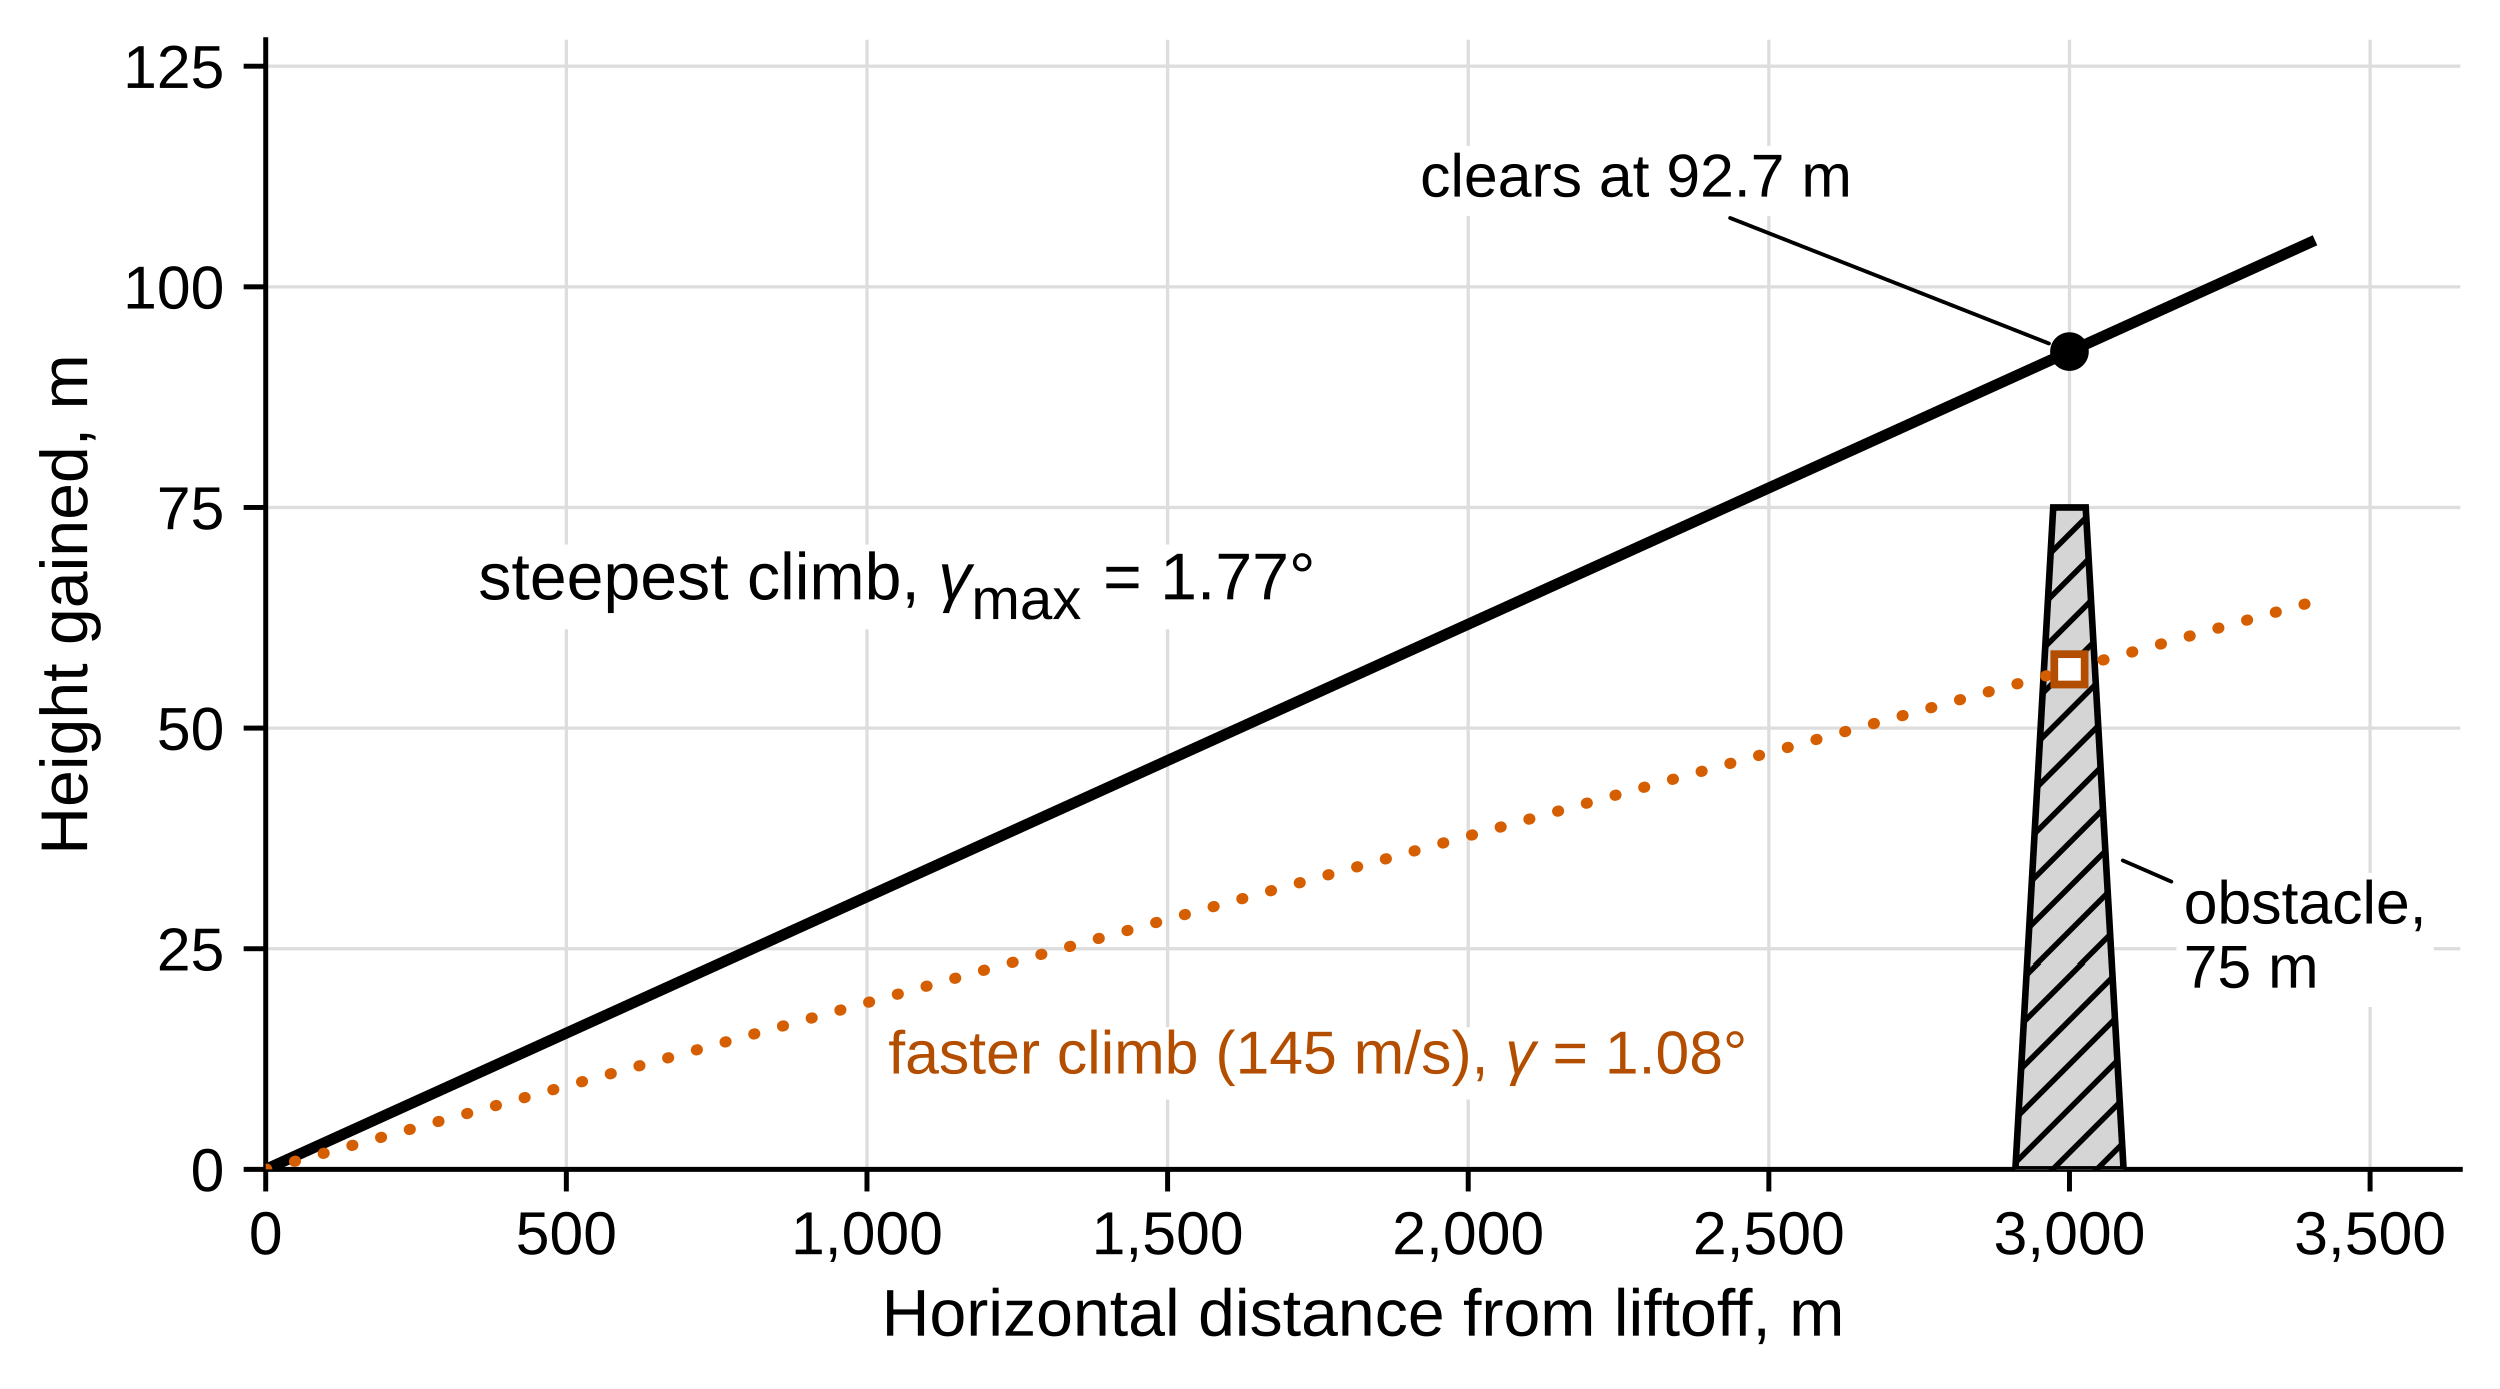
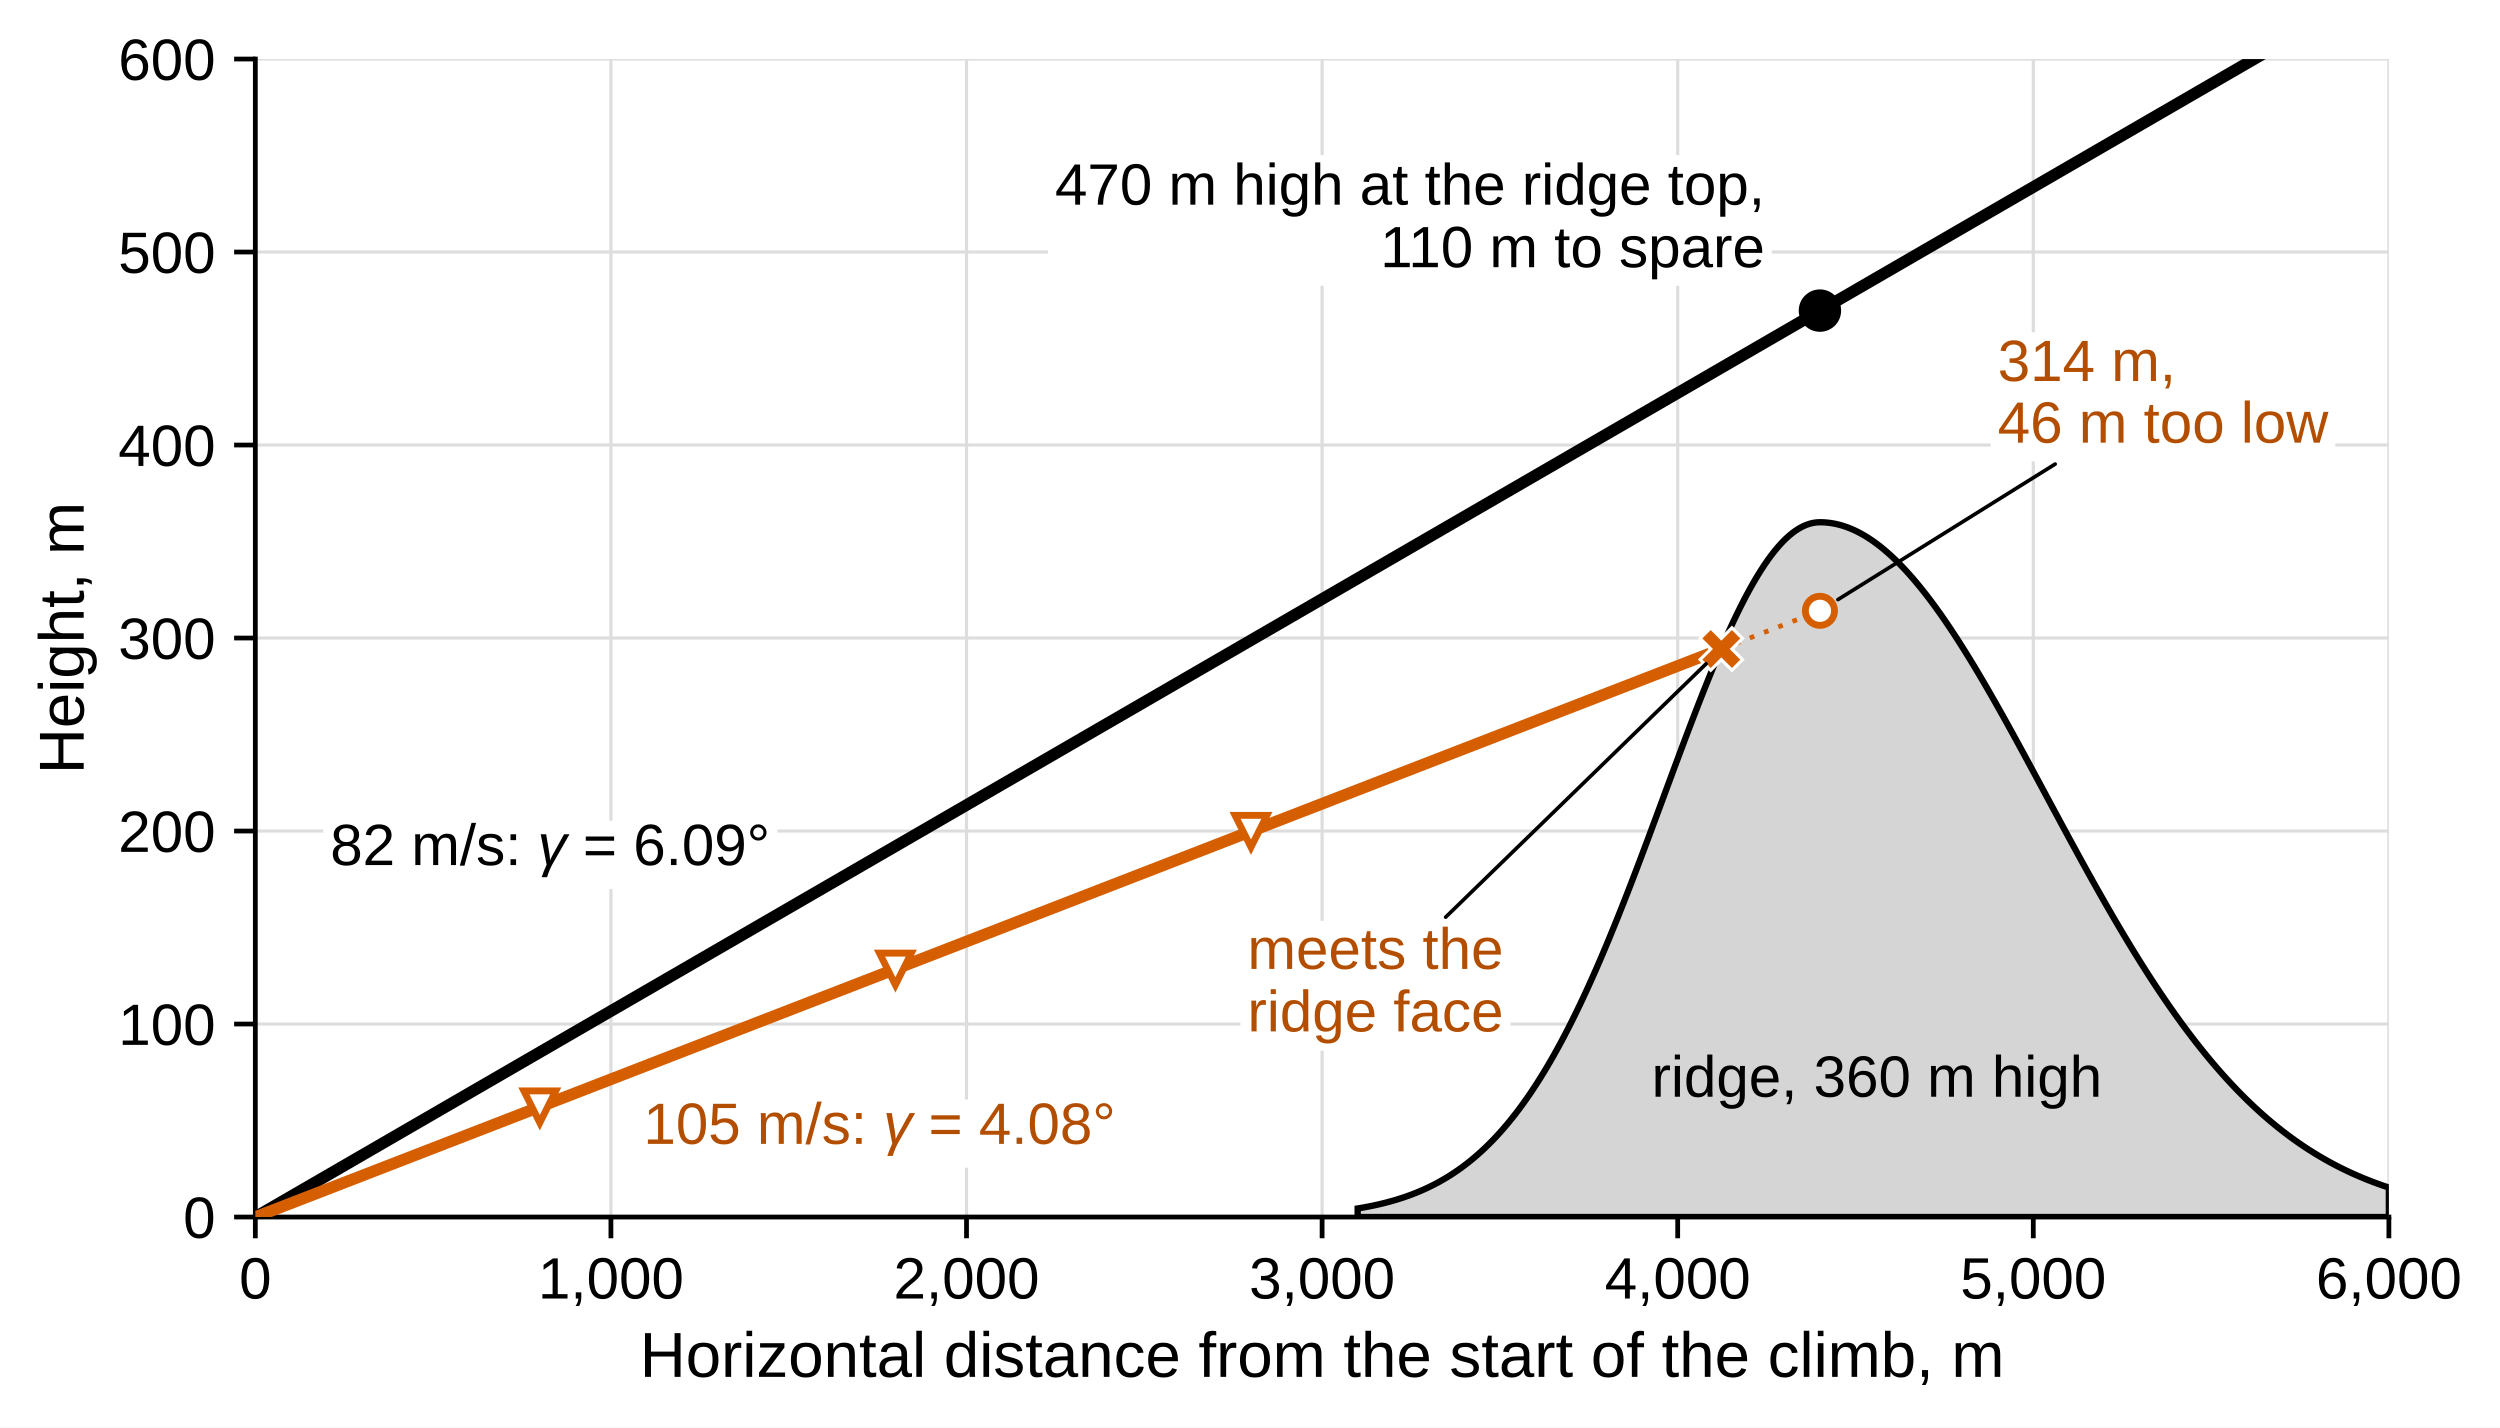
- <svg xmlns="http://www.w3.org/2000/svg" xmlns:xlink="http://www.w3.org/1999/xlink" width="453.166pt" height="251.702pt" viewBox="0 0 453.166 251.702" version="1.1">
+ <svg xmlns="http://www.w3.org/2000/svg" xmlns:xlink="http://www.w3.org/1999/xlink" width="471.608pt" height="269.319pt" viewBox="0 0 471.608 269.319" version="1.1">
  <defs>
    <style type="text/css">*{stroke-linejoin: round; stroke-linecap: butt}</style>
  </defs>
  <g id="figure_1">
    <g id="patch_1">
-       <path d="M 0 251.702  L 453.166 251.702  L 453.166 0  L 0 0  z " style="fill: #ffffff" />
+       <path d="M 0 269.319  L 471.608 269.319  L 471.608 0  L 0 0  z " style="fill: #ffffff" />
    </g>
    <g id="axes_1">
      <g id="patch_2">
-         <path d="M 48.166 211.968  L 445.966 211.968  L 445.966 7.2  L 48.166 7.2  z " style="fill: #ffffff" />
+         <path d="M 48.166 229.585  L 450.646 229.585  L 450.646 11.137  L 48.166 11.137  z " style="fill: #ffffff" />
      </g>
      <g id="matplotlib.axis_1">
        <g id="xtick_1">
          <g id="line2d_1">
-             <path d="M 48.166 211.968  L 48.166 7.2  " clip-path="url(#p609a961666)" style="fill: none; stroke: #dddddd; stroke-width: 0.6; stroke-linecap: square" />
+             <path d="M 48.166 229.585  L 48.166 11.137  " clip-path="url(#ped9ac93268)" style="fill: none; stroke: #dddddd; stroke-width: 0.6; stroke-linecap: square" />
          </g>
          <g id="line2d_2">
            <defs>
              <path id="ma423321d28" d="M 0 0  L 0 4  " style="stroke: #000000; stroke-width: 0.9" />
            </defs>
            <g>
-               <use xlink:href="#ma423321d28" x="48.166" y="211.968" style="stroke: #000000; stroke-width: 0.9" />
+               <use xlink:href="#ma423321d28" x="48.166" y="229.585" style="stroke: #000000; stroke-width: 0.9" />
            </g>
          </g>
          <g id="text_1">
-             <text style="font-size: 11px; font-family: Arial, Helvetica, sans-serif; text-anchor: middle" x="48.166" y="227.342" transform="rotate(-0 48.16609 227.3416)">0</text>
+             <text style="font-size: 11px; font-family: Arial, Helvetica, sans-serif; text-anchor: middle" x="48.166" y="244.958" transform="rotate(-0 48.16609 244.9584)">0</text>
          </g>
        </g>
        <g id="xtick_2">
          <g id="line2d_3">
-             <path d="M 102.659 211.968  L 102.659 7.2  " clip-path="url(#p609a961666)" style="fill: none; stroke: #dddddd; stroke-width: 0.6; stroke-linecap: square" />
+             <path d="M 115.246 229.585  L 115.246 11.137  " clip-path="url(#ped9ac93268)" style="fill: none; stroke: #dddddd; stroke-width: 0.6; stroke-linecap: square" />
          </g>
          <g id="line2d_4">
            <g>
-               <use xlink:href="#ma423321d28" x="102.659" y="211.968" style="stroke: #000000; stroke-width: 0.9" />
+               <use xlink:href="#ma423321d28" x="115.246" y="229.585" style="stroke: #000000; stroke-width: 0.9" />
            </g>
          </g>
          <g id="text_2">
-             <text style="font-size: 11px; font-family: Arial, Helvetica, sans-serif; text-anchor: middle" x="102.659" y="227.342" transform="rotate(-0 102.6592 227.3416)">500</text>
+             <text style="font-size: 11px; font-family: Arial, Helvetica, sans-serif; text-anchor: middle" x="115.246" y="244.958" transform="rotate(-0 115.2461 244.9584)">1,000</text>
          </g>
        </g>
        <g id="xtick_3">
          <g id="line2d_5">
-             <path d="M 157.152 211.968  L 157.152 7.2  " clip-path="url(#p609a961666)" style="fill: none; stroke: #dddddd; stroke-width: 0.6; stroke-linecap: square" />
+             <path d="M 182.326 229.585  L 182.326 11.137  " clip-path="url(#ped9ac93268)" style="fill: none; stroke: #dddddd; stroke-width: 0.6; stroke-linecap: square" />
          </g>
          <g id="line2d_6">
            <g>
-               <use xlink:href="#ma423321d28" x="157.152" y="211.968" style="stroke: #000000; stroke-width: 0.9" />
+               <use xlink:href="#ma423321d28" x="182.326" y="229.585" style="stroke: #000000; stroke-width: 0.9" />
            </g>
          </g>
          <g id="text_3">
-             <text style="font-size: 11px; font-family: Arial, Helvetica, sans-serif; text-anchor: middle" x="157.152" y="227.342" transform="rotate(-0 157.1524 227.3416)">1,000</text>
+             <text style="font-size: 11px; font-family: Arial, Helvetica, sans-serif; text-anchor: middle" x="182.326" y="244.958" transform="rotate(-0 182.3261 244.9584)">2,000</text>
          </g>
        </g>
        <g id="xtick_4">
          <g id="line2d_7">
-             <path d="M 211.646 211.968  L 211.646 7.2  " clip-path="url(#p609a961666)" style="fill: none; stroke: #dddddd; stroke-width: 0.6; stroke-linecap: square" />
+             <path d="M 249.406 229.585  L 249.406 11.137  " clip-path="url(#ped9ac93268)" style="fill: none; stroke: #dddddd; stroke-width: 0.6; stroke-linecap: square" />
          </g>
          <g id="line2d_8">
            <g>
-               <use xlink:href="#ma423321d28" x="211.646" y="211.968" style="stroke: #000000; stroke-width: 0.9" />
+               <use xlink:href="#ma423321d28" x="249.406" y="229.585" style="stroke: #000000; stroke-width: 0.9" />
            </g>
          </g>
          <g id="text_4">
-             <text style="font-size: 11px; font-family: Arial, Helvetica, sans-serif; text-anchor: middle" x="211.646" y="227.342" transform="rotate(-0 211.6455 227.3416)">1,500</text>
+             <text style="font-size: 11px; font-family: Arial, Helvetica, sans-serif; text-anchor: middle" x="249.406" y="244.958" transform="rotate(-0 249.4061 244.9584)">3,000</text>
          </g>
        </g>
        <g id="xtick_5">
          <g id="line2d_9">
-             <path d="M 266.139 211.968  L 266.139 7.2  " clip-path="url(#p609a961666)" style="fill: none; stroke: #dddddd; stroke-width: 0.6; stroke-linecap: square" />
+             <path d="M 316.486 229.585  L 316.486 11.137  " clip-path="url(#ped9ac93268)" style="fill: none; stroke: #dddddd; stroke-width: 0.6; stroke-linecap: square" />
          </g>
          <g id="line2d_10">
            <g>
-               <use xlink:href="#ma423321d28" x="266.139" y="211.968" style="stroke: #000000; stroke-width: 0.9" />
+               <use xlink:href="#ma423321d28" x="316.486" y="229.585" style="stroke: #000000; stroke-width: 0.9" />
            </g>
          </g>
          <g id="text_5">
-             <text style="font-size: 11px; font-family: Arial, Helvetica, sans-serif; text-anchor: middle" x="266.139" y="227.342" transform="rotate(-0 266.1387 227.3416)">2,000</text>
+             <text style="font-size: 11px; font-family: Arial, Helvetica, sans-serif; text-anchor: middle" x="316.486" y="244.958" transform="rotate(-0 316.4861 244.9584)">4,000</text>
          </g>
        </g>
        <g id="xtick_6">
          <g id="line2d_11">
-             <path d="M 320.632 211.968  L 320.632 7.2  " clip-path="url(#p609a961666)" style="fill: none; stroke: #dddddd; stroke-width: 0.6; stroke-linecap: square" />
+             <path d="M 383.566 229.585  L 383.566 11.137  " clip-path="url(#ped9ac93268)" style="fill: none; stroke: #dddddd; stroke-width: 0.6; stroke-linecap: square" />
          </g>
          <g id="line2d_12">
            <g>
-               <use xlink:href="#ma423321d28" x="320.632" y="211.968" style="stroke: #000000; stroke-width: 0.9" />
+               <use xlink:href="#ma423321d28" x="383.566" y="229.585" style="stroke: #000000; stroke-width: 0.9" />
            </g>
          </g>
          <g id="text_6">
-             <text style="font-size: 11px; font-family: Arial, Helvetica, sans-serif; text-anchor: middle" x="320.632" y="227.342" transform="rotate(-0 320.6318 227.3416)">2,500</text>
+             <text style="font-size: 11px; font-family: Arial, Helvetica, sans-serif; text-anchor: middle" x="383.566" y="244.958" transform="rotate(-0 383.5661 244.9584)">5,000</text>
          </g>
        </g>
        <g id="xtick_7">
          <g id="line2d_13">
-             <path d="M 375.125 211.968  L 375.125 7.2  " clip-path="url(#p609a961666)" style="fill: none; stroke: #dddddd; stroke-width: 0.6; stroke-linecap: square" />
+             <path d="M 450.646 229.585  L 450.646 11.137  " clip-path="url(#ped9ac93268)" style="fill: none; stroke: #dddddd; stroke-width: 0.6; stroke-linecap: square" />
          </g>
          <g id="line2d_14">
            <g>
-               <use xlink:href="#ma423321d28" x="375.125" y="211.968" style="stroke: #000000; stroke-width: 0.9" />
+               <use xlink:href="#ma423321d28" x="450.646" y="229.585" style="stroke: #000000; stroke-width: 0.9" />
            </g>
          </g>
          <g id="text_7">
-             <text style="font-size: 11px; font-family: Arial, Helvetica, sans-serif; text-anchor: middle" x="375.125" y="227.342" transform="rotate(-0 375.125 227.3416)">3,000</text>
-           </g>
-         </g>
-         <g id="xtick_8">
-           <g id="line2d_15">
-             <path d="M 429.618 211.968  L 429.618 7.2  " clip-path="url(#p609a961666)" style="fill: none; stroke: #dddddd; stroke-width: 0.6; stroke-linecap: square" />
-           </g>
-           <g id="line2d_16">
-             <g>
-               <use xlink:href="#ma423321d28" x="429.618" y="211.968" style="stroke: #000000; stroke-width: 0.9" />
-             </g>
-           </g>
-           <g id="text_8">
-             <text style="font-size: 11px; font-family: Arial, Helvetica, sans-serif; text-anchor: middle" x="429.618" y="227.342" transform="rotate(-0 429.6181 227.3416)">3,500</text>
-           </g>
-         </g>
-         <g id="text_9">
-           <text style="font-size: 12px; font-family: Arial, Helvetica, sans-serif; text-anchor: middle" x="247.066" y="242.117" transform="rotate(-0 247.0661 242.1172)">Horizontal distance from liftoff, m</text>
+             <text style="font-size: 11px; font-family: Arial, Helvetica, sans-serif; text-anchor: middle" x="450.646" y="244.958" transform="rotate(-0 450.6461 244.9584)">6,000</text>
+           </g>
+         </g>
+         <g id="text_8">
+           <text style="font-size: 12px; font-family: Arial, Helvetica, sans-serif; text-anchor: middle" x="249.406" y="259.734" transform="rotate(-0 249.4061 259.734)">Horizontal distance from the start of the climb, m</text>
        </g>
      </g>
      <g id="matplotlib.axis_2">
        <g id="ytick_1">
-           <g id="line2d_17">
-             <path d="M 48.166 211.968  L 445.966 211.968  " clip-path="url(#p609a961666)" style="fill: none; stroke: #dddddd; stroke-width: 0.6; stroke-linecap: square" />
-           </g>
-           <g id="line2d_18">
+           <g id="line2d_15">
+             <path d="M 48.166 229.585  L 450.646 229.585  " clip-path="url(#ped9ac93268)" style="fill: none; stroke: #dddddd; stroke-width: 0.6; stroke-linecap: square" />
+           </g>
+           <g id="line2d_16">
            <defs>
              <path id="ma8f5a18eb2" d="M 0 0  L -4 0  " style="stroke: #000000; stroke-width: 0.9" />
            </defs>
            <g>
-               <use xlink:href="#ma8f5a18eb2" x="48.166" y="211.968" style="stroke: #000000; stroke-width: 0.9" />
+               <use xlink:href="#ma8f5a18eb2" x="48.166" y="229.585" style="stroke: #000000; stroke-width: 0.9" />
+             </g>
+           </g>
+           <g id="text_9">
+             <text style="font-size: 11px; font-family: Arial, Helvetica, sans-serif; text-anchor: end" x="40.666" y="233.522" transform="rotate(-0 40.66609 233.5216)">0</text>
+           </g>
+         </g>
+         <g id="ytick_2">
+           <g id="line2d_17">
+             <path d="M 48.166 193.177  L 450.646 193.177  " clip-path="url(#ped9ac93268)" style="fill: none; stroke: #dddddd; stroke-width: 0.6; stroke-linecap: square" />
+           </g>
+           <g id="line2d_18">
+             <g>
+               <use xlink:href="#ma8f5a18eb2" x="48.166" y="193.177" style="stroke: #000000; stroke-width: 0.9" />
            </g>
          </g>
          <g id="text_10">
-             <text style="font-size: 11px; font-family: Arial, Helvetica, sans-serif; text-anchor: end" x="40.666" y="215.905" transform="rotate(-0 40.66609 215.9048)">0</text>
-           </g>
-         </g>
-         <g id="ytick_2">
+             <text style="font-size: 11px; font-family: Arial, Helvetica, sans-serif; text-anchor: end" x="40.666" y="197.114" transform="rotate(-0 40.66609 197.1136)">100</text>
+           </g>
+         </g>
+         <g id="ytick_3">
          <g id="line2d_19">
-             <path d="M 48.166 171.974  L 445.966 171.974  " clip-path="url(#p609a961666)" style="fill: none; stroke: #dddddd; stroke-width: 0.6; stroke-linecap: square" />
+             <path d="M 48.166 156.769  L 450.646 156.769  " clip-path="url(#ped9ac93268)" style="fill: none; stroke: #dddddd; stroke-width: 0.6; stroke-linecap: square" />
          </g>
          <g id="line2d_20">
            <g>
-               <use xlink:href="#ma8f5a18eb2" x="48.166" y="171.974" style="stroke: #000000; stroke-width: 0.9" />
+               <use xlink:href="#ma8f5a18eb2" x="48.166" y="156.769" style="stroke: #000000; stroke-width: 0.9" />
            </g>
          </g>
          <g id="text_11">
-             <text style="font-size: 11px; font-family: Arial, Helvetica, sans-serif; text-anchor: end" x="40.666" y="175.911" transform="rotate(-0 40.66609 175.911)">25</text>
-           </g>
-         </g>
-         <g id="ytick_3">
+             <text style="font-size: 11px; font-family: Arial, Helvetica, sans-serif; text-anchor: end" x="40.666" y="160.706" transform="rotate(-0 40.66609 160.7056)">200</text>
+           </g>
+         </g>
+         <g id="ytick_4">
          <g id="line2d_21">
-             <path d="M 48.166 131.981  L 445.966 131.981  " clip-path="url(#p609a961666)" style="fill: none; stroke: #dddddd; stroke-width: 0.6; stroke-linecap: square" />
+             <path d="M 48.166 120.361  L 450.646 120.361  " clip-path="url(#ped9ac93268)" style="fill: none; stroke: #dddddd; stroke-width: 0.6; stroke-linecap: square" />
          </g>
          <g id="line2d_22">
            <g>
-               <use xlink:href="#ma8f5a18eb2" x="48.166" y="131.981" style="stroke: #000000; stroke-width: 0.9" />
+               <use xlink:href="#ma8f5a18eb2" x="48.166" y="120.361" style="stroke: #000000; stroke-width: 0.9" />
            </g>
          </g>
          <g id="text_12">
-             <text style="font-size: 11px; font-family: Arial, Helvetica, sans-serif; text-anchor: end" x="40.666" y="135.917" transform="rotate(-0 40.66609 135.9173)">50</text>
-           </g>
-         </g>
-         <g id="ytick_4">
+             <text style="font-size: 11px; font-family: Arial, Helvetica, sans-serif; text-anchor: end" x="40.666" y="124.298" transform="rotate(-0 40.66609 124.2976)">300</text>
+           </g>
+         </g>
+         <g id="ytick_5">
          <g id="line2d_23">
-             <path d="M 48.166 91.987  L 445.966 91.987  " clip-path="url(#p609a961666)" style="fill: none; stroke: #dddddd; stroke-width: 0.6; stroke-linecap: square" />
+             <path d="M 48.166 83.953  L 450.646 83.953  " clip-path="url(#ped9ac93268)" style="fill: none; stroke: #dddddd; stroke-width: 0.6; stroke-linecap: square" />
          </g>
          <g id="line2d_24">
            <g>
-               <use xlink:href="#ma8f5a18eb2" x="48.166" y="91.987" style="stroke: #000000; stroke-width: 0.9" />
+               <use xlink:href="#ma8f5a18eb2" x="48.166" y="83.953" style="stroke: #000000; stroke-width: 0.9" />
            </g>
          </g>
          <g id="text_13">
-             <text style="font-size: 11px; font-family: Arial, Helvetica, sans-serif; text-anchor: end" x="40.666" y="95.924" transform="rotate(-0 40.66609 95.92355)">75</text>
-           </g>
-         </g>
-         <g id="ytick_5">
+             <text style="font-size: 11px; font-family: Arial, Helvetica, sans-serif; text-anchor: end" x="40.666" y="87.89" transform="rotate(-0 40.66609 87.88959)">400</text>
+           </g>
+         </g>
+         <g id="ytick_6">
          <g id="line2d_25">
-             <path d="M 48.166 51.993  L 445.966 51.993  " clip-path="url(#p609a961666)" style="fill: none; stroke: #dddddd; stroke-width: 0.6; stroke-linecap: square" />
+             <path d="M 48.166 47.545  L 450.646 47.545  " clip-path="url(#ped9ac93268)" style="fill: none; stroke: #dddddd; stroke-width: 0.6; stroke-linecap: square" />
          </g>
          <g id="line2d_26">
            <g>
-               <use xlink:href="#ma8f5a18eb2" x="48.166" y="51.993" style="stroke: #000000; stroke-width: 0.9" />
+               <use xlink:href="#ma8f5a18eb2" x="48.166" y="47.545" style="stroke: #000000; stroke-width: 0.9" />
            </g>
          </g>
          <g id="text_14">
-             <text style="font-size: 11px; font-family: Arial, Helvetica, sans-serif; text-anchor: end" x="40.666" y="55.93" transform="rotate(-0 40.66609 55.9298)">100</text>
-           </g>
-         </g>
-         <g id="ytick_6">
+             <text style="font-size: 11px; font-family: Arial, Helvetica, sans-serif; text-anchor: end" x="40.666" y="51.482" transform="rotate(-0 40.66609 51.48159)">500</text>
+           </g>
+         </g>
+         <g id="ytick_7">
          <g id="line2d_27">
-             <path d="M 48.166 11.999  L 445.966 11.999  " clip-path="url(#p609a961666)" style="fill: none; stroke: #dddddd; stroke-width: 0.6; stroke-linecap: square" />
+             <path d="M 48.166 11.137  L 450.646 11.137  " clip-path="url(#ped9ac93268)" style="fill: none; stroke: #dddddd; stroke-width: 0.6; stroke-linecap: square" />
          </g>
          <g id="line2d_28">
            <g>
-               <use xlink:href="#ma8f5a18eb2" x="48.166" y="11.999" style="stroke: #000000; stroke-width: 0.9" />
+               <use xlink:href="#ma8f5a18eb2" x="48.166" y="11.137" style="stroke: #000000; stroke-width: 0.9" />
            </g>
          </g>
          <g id="text_15">
-             <text style="font-size: 11px; font-family: Arial, Helvetica, sans-serif; text-anchor: end" x="40.666" y="15.936" transform="rotate(-0 40.66609 15.93605)">125</text>
+             <text style="font-size: 11px; font-family: Arial, Helvetica, sans-serif; text-anchor: end" x="40.666" y="15.074" transform="rotate(-0 40.66609 15.07359)">600</text>
          </g>
        </g>
        <g id="text_16">
-           <text style="font-size: 12px; font-family: Arial, Helvetica, sans-serif; text-anchor: middle" x="15.789" y="109.584" transform="rotate(-90 15.78937 109.584)">Height gained, m</text>
+           <text style="font-size: 12px; font-family: Arial, Helvetica, sans-serif; text-anchor: middle" x="15.789" y="120.361" transform="rotate(-90 15.78937 120.3608)">Height, m</text>
        </g>
      </g>
      <g id="patch_3">
-         <path d="M 48.166 211.968  L 48.166 7.2  " style="fill: none; stroke: #000000; stroke-width: 0.9; stroke-linejoin: miter; stroke-linecap: square" />
+         <path d="M 48.166 229.585  L 48.166 11.137  " style="fill: none; stroke: #000000; stroke-width: 0.9; stroke-linejoin: miter; stroke-linecap: square" />
      </g>
      <g id="patch_4">
-         <path d="M 48.166 211.968  L 445.966 211.968  " style="fill: none; stroke: #000000; stroke-width: 0.9; stroke-linejoin: miter; stroke-linecap: square" />
+         <path d="M 48.166 229.585  L 450.646 229.585  " style="fill: none; stroke: #000000; stroke-width: 0.9; stroke-linejoin: miter; stroke-linecap: square" />
      </g>
      <g id="patch_5">
-         <path d="M 365.316 211.968  L 372.182 91.987  L 378.068 91.987  L 384.934 211.968  z " clip-path="url(#p609a961666)" style="fill: url(#hca0ebee04f); stroke: #000000; stroke-width: 1.2; stroke-linejoin: miter" />
+         <path d="M 256.114 227.97  L 256.765 227.861  L 257.415 227.745  L 258.066 227.623  L 258.717 227.494  L 259.367 227.357  L 260.018 227.212  L 260.668 227.059  L 261.319 226.898  L 261.97 226.728  L 262.62 226.548  L 263.271 226.359  L 263.921 226.159  L 264.572 225.949  L 265.223 225.728  L 265.873 225.496  L 266.524 225.252  L 267.174 224.995  L 267.825 224.726  L 268.476 224.443  L 269.126 224.147  L 269.777 223.836  L 270.427 223.511  L 271.078 223.17  L 271.729 222.813  L 272.379 222.44  L 273.03 222.05  L 273.681 221.643  L 274.331 221.218  L 274.982 220.775  L 275.632 220.312  L 276.283 219.83  L 276.934 219.328  L 277.584 218.806  L 278.235 218.262  L 278.885 217.697  L 279.536 217.109  L 280.187 216.499  L 280.837 215.866  L 281.488 215.209  L 282.138 214.529  L 282.789 213.823  L 283.44 213.093  L 284.09 212.337  L 284.741 211.556  L 285.391 210.748  L 286.042 209.914  L 286.693 209.053  L 287.343 208.165  L 287.994 207.249  L 288.645 206.306  L 289.295 205.334  L 289.946 204.334  L 290.596 203.306  L 291.247 202.25  L 291.898 201.165  L 292.548 200.051  L 293.199 198.909  L 293.849 197.738  L 294.5 196.539  L 295.151 195.311  L 295.801 194.055  L 296.452 192.771  L 297.102 191.459  L 297.753 190.12  L 298.404 188.754  L 299.054 187.361  L 299.705 185.942  L 300.355 184.497  L 301.006 183.028  L 301.657 181.534  L 302.307 180.016  L 302.958 178.475  L 303.609 176.913  L 304.259 175.329  L 304.91 173.724  L 305.56 172.101  L 306.211 170.459  L 306.862 168.8  L 307.512 167.126  L 308.163 165.436  L 308.813 163.733  L 309.464 162.018  L 310.115 160.292  L 310.765 158.557  L 311.416 156.814  L 312.066 155.064  L 312.717 153.31  L 313.368 151.553  L 314.018 149.794  L 314.669 148.036  L 315.319 146.28  L 315.97 144.527  L 316.621 142.781  L 317.271 141.041  L 317.922 139.311  L 318.573 137.593  L 319.223 135.887  L 319.874 134.196  L 320.524 132.523  L 321.175 130.868  L 321.826 129.235  L 322.476 127.624  L 323.127 126.038  L 323.777 124.479  L 324.428 122.949  L 325.079 121.449  L 325.729 119.982  L 326.38 118.549  L 327.03 117.153  L 327.681 115.794  L 328.332 114.476  L 328.982 113.2  L 329.633 111.966  L 330.283 110.778  L 330.934 109.637  L 331.585 108.544  L 332.235 107.501  L 332.886 106.509  L 333.537 105.569  L 334.187 104.684  L 334.838 103.854  L 335.488 103.08  L 336.139 102.364  L 336.79 101.706  L 337.44 101.108  L 338.091 100.57  L 338.741 100.094  L 339.392 99.679  L 340.043 99.326  L 340.693 99.037  L 341.344 98.811  L 341.994 98.649  L 342.645 98.55  L 343.296 98.516  L 343.946 98.53  L 344.597 98.575  L 345.247 98.65  L 345.898 98.755  L 346.549 98.891  L 347.199 99.057  L 347.85 99.252  L 348.501 99.478  L 349.151 99.734  L 349.802 100.019  L 350.452 100.334  L 351.103 100.677  L 351.754 101.05  L 352.404 101.451  L 353.055 101.881  L 353.705 102.339  L 354.356 102.825  L 355.007 103.338  L 355.657 103.878  L 356.308 104.445  L 356.958 105.039  L 357.609 105.658  L 358.26 106.303  L 358.91 106.973  L 359.561 107.668  L 360.211 108.387  L 360.862 109.13  L 361.513 109.896  L 362.163 110.685  L 362.814 111.496  L 363.465 112.328  L 364.115 113.182  L 364.766 114.057  L 365.416 114.951  L 366.067 115.865  L 366.718 116.798  L 367.368 117.749  L 368.019 118.718  L 368.669 119.705  L 369.32 120.707  L 369.971 121.726  L 370.621 122.76  L 371.272 123.808  L 371.922 124.871  L 372.573 125.947  L 373.224 127.035  L 373.874 128.136  L 374.525 129.248  L 375.175 130.372  L 375.826 131.505  L 376.477 132.648  L 377.127 133.8  L 377.778 134.96  L 378.429 136.128  L 379.079 137.303  L 379.73 138.484  L 380.38 139.671  L 381.031 140.863  L 381.682 142.06  L 382.332 143.26  L 382.983 144.464  L 383.633 145.671  L 384.284 146.88  L 384.935 148.09  L 385.585 149.301  L 386.236 150.513  L 386.886 151.724  L 387.537 152.935  L 388.188 154.144  L 388.838 155.351  L 389.489 156.556  L 390.139 157.759  L 390.79 158.958  L 391.441 160.153  L 392.091 161.343  L 392.742 162.529  L 393.393 163.709  L 394.043 164.884  L 394.694 166.053  L 395.344 167.214  L 395.995 168.369  L 396.646 169.517  L 397.296 170.656  L 397.947 171.788  L 398.597 172.911  L 399.248 174.025  L 399.899 175.129  L 400.549 176.225  L 401.2 177.31  L 401.85 178.385  L 402.501 179.45  L 403.152 180.503  L 403.802 181.546  L 404.453 182.578  L 405.103 183.598  L 405.754 184.607  L 406.405 185.603  L 407.055 186.588  L 407.706 187.56  L 408.357 188.52  L 409.007 189.467  L 409.658 190.401  L 410.308 191.323  L 410.959 192.231  L 411.61 193.127  L 412.26 194.009  L 412.911 194.878  L 413.561 195.734  L 414.212 196.576  L 414.863 197.405  L 415.513 198.22  L 416.164 199.021  L 416.814 199.809  L 417.465 200.584  L 418.116 201.345  L 418.766 202.092  L 419.417 202.826  L 420.067 203.546  L 420.718 204.253  L 421.369 204.946  L 422.019 205.626  L 422.67 206.292  L 423.321 206.946  L 423.971 207.586  L 424.622 208.213  L 425.272 208.826  L 425.923 209.427  L 426.574 210.015  L 427.224 210.591  L 427.875 211.153  L 428.525 211.704  L 429.176 212.241  L 429.827 212.767  L 430.477 213.28  L 431.128 213.782  L 431.778 214.271  L 432.429 214.749  L 433.08 215.215  L 433.73 215.67  L 434.381 216.113  L 435.031 216.546  L 435.682 216.967  L 436.333 217.378  L 436.983 217.778  L 437.634 218.168  L 438.285 218.547  L 438.935 218.916  L 439.586 219.275  L 440.236 219.625  L 440.887 219.965  L 441.538 220.295  L 442.188 220.616  L 442.839 220.928  L 443.489 221.231  L 444.14 221.526  L 444.791 221.812  L 445.441 222.089  L 446.092 222.358  L 446.742 222.619  L 447.393 222.873  L 448.044 223.118  L 448.694 223.356  L 449.345 223.587  L 449.995 223.81  L 450.646 224.027  L 450.646 229.585  L 256.114 229.585  z " clip-path="url(#ped9ac93268)" style="fill: #d5d5d5; stroke: #000000; stroke-width: 1.2; stroke-linejoin: miter" />
      </g>
      <g id="line2d_29">
-         <path d="M 48.166 211.968  L 418.72 43.964  " clip-path="url(#p609a961666)" style="fill: none; stroke: #000000; stroke-width: 2; stroke-linecap: square" />
+         <path d="M 48.166 229.585  L 446.183 -1  " clip-path="url(#ped9ac93268)" style="fill: none; stroke: #000000; stroke-width: 2.2" />
      </g>
      <g id="line2d_30">
-         <path d="M 48.166 211.968  L 418.72 109.247  " clip-path="url(#p609a961666)" style="fill: none; stroke-dasharray: 0.2,5.2; stroke-dashoffset: 0; stroke: #d55e00; stroke-width: 2; stroke-linecap: round" />
+         <path d="M 48.166 229.585  L 324.714 122.434  L 324.714 122.434  " clip-path="url(#ped9ac93268)" style="fill: none; stroke: #d55e00; stroke-width: 2.2" />
      </g>
      <g id="line2d_31">
-         <defs>
-           <path id="mded9a38539" d="M 0 3  C 0.796 3 1.559 2.684 2.121 2.121  C 2.684 1.559 3 0.796 3 0  C 3 -0.796 2.684 -1.559 2.121 -2.121  C 1.559 -2.684 0.796 -3 0 -3  C -0.796 -3 -1.559 -2.684 -2.121 -2.121  C -2.684 -1.559 -3 -0.796 -3 0  C -3 0.796 -2.684 1.559 -2.121 2.121  C -1.559 2.684 -0.796 3 0 3  z " style="stroke: #000000" />
-         </defs>
-         <g clip-path="url(#p609a961666)">
-           <use xlink:href="#mded9a38539" x="375.125" y="63.729" style="stroke: #000000" />
-         </g>
+         <path d="M 324.714 122.434  L 343.318 115.226  " clip-path="url(#ped9ac93268)" style="fill: none; stroke-dasharray: 0.9,1.98; stroke-dashoffset: 0; stroke: #d55e00; stroke-width: 0.9" />
      </g>
      <g id="line2d_32">
        <defs>
-           <path id="mcbae364a9a" d="M -2.75 2.75  L 2.75 2.75  L 2.75 -2.75  L -2.75 -2.75  z " style="stroke: #b34e00; stroke-width: 1.4; stroke-linejoin: miter" />
+           <path id="m2234d15495" d="M -0 3  L 3 -3  L -3 -3  z " style="stroke: #d55e00; stroke-width: 1.3; stroke-linejoin: miter" />
        </defs>
-         <g clip-path="url(#p609a961666)">
-           <use xlink:href="#mcbae364a9a" x="375.125" y="121.332" style="fill: #ffffff; stroke: #b34e00; stroke-width: 1.4; stroke-linejoin: miter" />
+         <g clip-path="url(#ped9ac93268)">
+           <use xlink:href="#m2234d15495" x="101.83" y="208.792" style="fill: #ffffff; stroke: #d55e00; stroke-width: 1.3; stroke-linejoin: miter" />
+           <use xlink:href="#m2234d15495" x="168.91" y="182.801" style="fill: #ffffff; stroke: #d55e00; stroke-width: 1.3; stroke-linejoin: miter" />
+           <use xlink:href="#m2234d15495" x="235.99" y="156.811" style="fill: #ffffff; stroke: #d55e00; stroke-width: 1.3; stroke-linejoin: miter" />
+         </g>
+       </g>
+       <g id="line2d_33">
+         <defs>
+           <path id="m4ae6de7d57" d="M 0 2.75  C 0.729 2.75 1.429 2.46 1.945 1.945  C 2.46 1.429 2.75 0.729 2.75 0  C 2.75 -0.729 2.46 -1.429 1.945 -1.945  C 1.429 -2.46 0.729 -2.75 0 -2.75  C -0.729 -2.75 -1.429 -2.46 -1.945 -1.945  C -2.46 -1.429 -2.75 -0.729 -2.75 0  C -2.75 0.729 -2.46 1.429 -1.945 1.945  C -1.429 2.46 -0.729 2.75 0 2.75  z " style="stroke: #d55e00; stroke-width: 1.3" />
+         </defs>
+         <g clip-path="url(#ped9ac93268)">
+           <use xlink:href="#m4ae6de7d57" x="343.318" y="115.226" style="fill: #ffffff; stroke: #d55e00; stroke-width: 1.3" />
+         </g>
+       </g>
+       <g id="line2d_34">
+         <defs>
+           <path id="m69c382f00d" d="M 0 3.5  C 0.928 3.5 1.819 3.131 2.475 2.475  C 3.131 1.819 3.5 0.928 3.5 0  C 3.5 -0.928 3.131 -1.819 2.475 -2.475  C 1.819 -3.131 0.928 -3.5 0 -3.5  C -0.928 -3.5 -1.819 -3.131 -2.475 -2.475  C -3.131 -1.819 -3.5 -0.928 -3.5 0  C -3.5 0.928 -3.131 1.819 -2.475 2.475  C -1.819 3.131 -0.928 3.5 0 3.5  z " style="stroke: #000000" />
+         </defs>
+         <g clip-path="url(#ped9ac93268)">
+           <use xlink:href="#m69c382f00d" x="343.318" y="58.593" style="stroke: #000000" />
+         </g>
+       </g>
+       <g id="line2d_35">
+         <defs>
+           <path id="mfb230a6479" d="M -2 4  L 0 2  L 2 4  L 4 2  L 2 0  L 4 -2  L 2 -4  L 0 -2  L -2 -4  L -4 -2  L -2 0  L -4 2  z " style="stroke: #ffffff; stroke-width: 0.6; stroke-linejoin: miter" />
+         </defs>
+         <g clip-path="url(#ped9ac93268)">
+           <use xlink:href="#mfb230a6479" x="324.714" y="122.434" style="fill: #d55e00; stroke: #ffffff; stroke-width: 0.6; stroke-linejoin: miter" />
        </g>
      </g>
      <g id="text_17">
        <g id="patch_6">
-           <path d="M 85.262 114.064  L 239.942 114.064  L 239.942 98.704  L 85.262 98.704  z " style="fill: #ffffff" />
-         </g>
-         <g transform="translate(86.70171 108.9045)">
-           <text>
-             <tspan x="0" y="-0.266" style="font-size: 12px; font-family: Arial, Helvetica, sans-serif">s</tspan>
-             <tspan x="6" y="-0.266" style="font-size: 12px; font-family: Arial, Helvetica, sans-serif">t</tspan>
-             <tspan x="9.334" y="-0.266" style="font-size: 12px; font-family: Arial, Helvetica, sans-serif">e</tspan>
-             <tspan x="16.008" y="-0.266" style="font-size: 12px; font-family: Arial, Helvetica, sans-serif">e</tspan>
-             <tspan x="22.682" y="-0.266" style="font-size: 12px; font-family: Arial, Helvetica, sans-serif">p</tspan>
-             <tspan x="29.355" y="-0.266" style="font-size: 12px; font-family: Arial, Helvetica, sans-serif">e</tspan>
-             <tspan x="36.029" y="-0.266" style="font-size: 12px; font-family: Arial, Helvetica, sans-serif">s</tspan>
-             <tspan x="42.029" y="-0.266" style="font-size: 12px; font-family: Arial, Helvetica, sans-serif">t</tspan>
-             <tspan x="45.363" y="-0.266" style="font-size: 12px; font-family: Arial, Helvetica, sans-serif"> </tspan>
-             <tspan x="48.697" y="-0.266" style="font-size: 12px; font-family: Arial, Helvetica, sans-serif">c</tspan>
-             <tspan x="54.697" y="-0.266" style="font-size: 12px; font-family: Arial, Helvetica, sans-serif">l</tspan>
-             <tspan x="57.363" y="-0.266" style="font-size: 12px; font-family: Arial, Helvetica, sans-serif">i</tspan>
-             <tspan x="60.029" y="-0.266" style="font-size: 12px; font-family: Arial, Helvetica, sans-serif">m</tspan>
-             <tspan x="70.025" y="-0.266" style="font-size: 12px; font-family: Arial, Helvetica, sans-serif">b</tspan>
-             <tspan x="76.699" y="-0.266" style="font-size: 12px; font-family: Arial, Helvetica, sans-serif">,</tspan>
-             <tspan x="80.033" y="-0.266" style="font-size: 12px; font-family: Arial, Helvetica, sans-serif"> </tspan>
-             <tspan x="109.914" y="-0.266" style="font-size: 12px; font-family: Arial, Helvetica, sans-serif"> </tspan>
-             <tspan x="113.248" y="-0.266" style="font-size: 12px; font-family: Arial, Helvetica, sans-serif">=</tspan>
-             <tspan x="120.256" y="-0.266" style="font-size: 12px; font-family: Arial, Helvetica, sans-serif"> </tspan>
-             <tspan x="123.59" y="-0.266" style="font-size: 12px; font-family: Arial, Helvetica, sans-serif">1</tspan>
-             <tspan x="130.264" y="-0.266" style="font-size: 12px; font-family: Arial, Helvetica, sans-serif">.</tspan>
-             <tspan x="133.598" y="-0.266" style="font-size: 12px; font-family: Arial, Helvetica, sans-serif">7</tspan>
-             <tspan x="140.272" y="-0.266" style="font-size: 12px; font-family: Arial, Helvetica, sans-serif">7</tspan>
-             <tspan x="146.945" y="-0.266" style="font-size: 12px; font-family: Arial, Helvetica, sans-serif">°</tspan>
-             <tspan x="83.367" y="-0.266" style="font-style: italic; font-size: 12px; font-family: Arial, Helvetica, sans-serif">γ</tspan>
-             <tspan x="89.367" y="3.319" style="font-size: 10.56px; font-family: Arial, Helvetica, sans-serif">m</tspan>
-             <tspan x="98.164" y="3.319" style="font-size: 10.56px; font-family: Arial, Helvetica, sans-serif">a</tspan>
-             <tspan x="104.037" y="3.319" style="font-size: 10.56px; font-family: Arial, Helvetica, sans-serif">x</tspan>
-           </text>
-         </g>
+           <path d="M 310.236 210.53  L 397.866 210.53  L 397.866 197.668  L 310.236 197.668  z " style="fill: #d5d5d5" />
+         </g>
+         <text style="font-size: 11px; font-family: Arial, Helvetica, sans-serif; text-anchor: middle" x="354.051" y="206.895" transform="rotate(-0 354.0509 206.8947)">ridge, 360 m high</text>
+       </g>
+       <g id="leader">
+         <path d="M 387.689 87.546  Q 367.2 100.327 346.711 113.109  " style="fill: none; stroke: #000000; stroke-width: 0.7; stroke-linecap: round" />
      </g>
      <g id="text_18">
        <g id="patch_7">
-           <path d="M 159.692 199.316  L 318.092 199.316  L 318.092 186.226  L 159.692 186.226  z " style="fill: #ffffff" />
-         </g>
-         <g style="fill: #b34e00" transform="translate(161.0121 195.576)">
-           <text>
-             <tspan x="0" y="-0.984" style="font-size: 11px; font-family: Arial, Helvetica, sans-serif; fill: #b34e00">f</tspan>
-             <tspan x="3.056" y="-0.984" style="font-size: 11px; font-family: Arial, Helvetica, sans-serif; fill: #b34e00">a</tspan>
-             <tspan x="9.174" y="-0.984" style="font-size: 11px; font-family: Arial, Helvetica, sans-serif; fill: #b34e00">s</tspan>
-             <tspan x="14.674" y="-0.984" style="font-size: 11px; font-family: Arial, Helvetica, sans-serif; fill: #b34e00">t</tspan>
-             <tspan x="17.73" y="-0.984" style="font-size: 11px; font-family: Arial, Helvetica, sans-serif; fill: #b34e00">e</tspan>
-             <tspan x="23.848" y="-0.984" style="font-size: 11px; font-family: Arial, Helvetica, sans-serif; fill: #b34e00">r</tspan>
-             <tspan x="27.511" y="-0.984" style="font-size: 11px; font-family: Arial, Helvetica, sans-serif; fill: #b34e00"> </tspan>
-             <tspan x="30.567" y="-0.984" style="font-size: 11px; font-family: Arial, Helvetica, sans-serif; fill: #b34e00">c</tspan>
-             <tspan x="36.067" y="-0.984" style="font-size: 11px; font-family: Arial, Helvetica, sans-serif; fill: #b34e00">l</tspan>
-             <tspan x="38.511" y="-0.984" style="font-size: 11px; font-family: Arial, Helvetica, sans-serif; fill: #b34e00">i</tspan>
-             <tspan x="40.955" y="-0.984" style="font-size: 11px; font-family: Arial, Helvetica, sans-serif; fill: #b34e00">m</tspan>
-             <tspan x="50.118" y="-0.984" style="font-size: 11px; font-family: Arial, Helvetica, sans-serif; fill: #b34e00">b</tspan>
-             <tspan x="56.235" y="-0.984" style="font-size: 11px; font-family: Arial, Helvetica, sans-serif; fill: #b34e00"> </tspan>
-             <tspan x="59.292" y="-0.984" style="font-size: 11px; font-family: Arial, Helvetica, sans-serif; fill: #b34e00">(</tspan>
-             <tspan x="62.955" y="-0.984" style="font-size: 11px; font-family: Arial, Helvetica, sans-serif; fill: #b34e00">1</tspan>
-             <tspan x="69.072" y="-0.984" style="font-size: 11px; font-family: Arial, Helvetica, sans-serif; fill: #b34e00">4</tspan>
-             <tspan x="75.19" y="-0.984" style="font-size: 11px; font-family: Arial, Helvetica, sans-serif; fill: #b34e00">5</tspan>
-             <tspan x="81.308" y="-0.984" style="font-size: 11px; font-family: Arial, Helvetica, sans-serif; fill: #b34e00"> </tspan>
-             <tspan x="84.364" y="-0.984" style="font-size: 11px; font-family: Arial, Helvetica, sans-serif; fill: #b34e00">m</tspan>
-             <tspan x="93.527" y="-0.984" style="font-size: 11px; font-family: Arial, Helvetica, sans-serif; fill: #b34e00">/</tspan>
-             <tspan x="96.583" y="-0.984" style="font-size: 11px; font-family: Arial, Helvetica, sans-serif; fill: #b34e00">s</tspan>
-             <tspan x="102.083" y="-0.984" style="font-size: 11px; font-family: Arial, Helvetica, sans-serif; fill: #b34e00">)</tspan>
-             <tspan x="105.746" y="-0.984" style="font-size: 11px; font-family: Arial, Helvetica, sans-serif; fill: #b34e00">,</tspan>
-             <tspan x="108.802" y="-0.984" style="font-size: 11px; font-family: Arial, Helvetica, sans-serif; fill: #b34e00"> </tspan>
-             <tspan x="117.358" y="-0.984" style="font-size: 11px; font-family: Arial, Helvetica, sans-serif; fill: #b34e00"> </tspan>
-             <tspan x="120.415" y="-0.984" style="font-size: 11px; font-family: Arial, Helvetica, sans-serif; fill: #b34e00">=</tspan>
-             <tspan x="126.838" y="-0.984" style="font-size: 11px; font-family: Arial, Helvetica, sans-serif; fill: #b34e00"> </tspan>
-             <tspan x="129.895" y="-0.984" style="font-size: 11px; font-family: Arial, Helvetica, sans-serif; fill: #b34e00">1</tspan>
-             <tspan x="136.012" y="-0.984" style="font-size: 11px; font-family: Arial, Helvetica, sans-serif; fill: #b34e00">.</tspan>
-             <tspan x="139.068" y="-0.984" style="font-size: 11px; font-family: Arial, Helvetica, sans-serif; fill: #b34e00">0</tspan>
-             <tspan x="145.186" y="-0.984" style="font-size: 11px; font-family: Arial, Helvetica, sans-serif; fill: #b34e00">8</tspan>
-             <tspan x="151.304" y="-0.984" style="font-size: 11px; font-family: Arial, Helvetica, sans-serif; fill: #b34e00">°</tspan>
-             <tspan x="111.858" y="-0.984" style="font-style: italic; font-size: 11px; font-family: Arial, Helvetica, sans-serif; fill: #b34e00">γ</tspan>
-           </text>
-         </g>
-       </g>
-       <g id="leader">
-         <path d="M 313.611 39.514  Q 342.508 50.889 371.404 62.265  " style="fill: none; stroke: #000000; stroke-width: 0.7; stroke-linecap: round" />
+           <path d="M 375.538 87.018  L 440.538 87.018  L 440.538 62.684  L 375.538 62.684  z " style="fill: #ffffff" />
+         </g>
+         <text style="font-size: 11px; font-family: Arial, Helvetica, sans-serif; fill: #b34e00" transform="translate(376.8581 71.87719)">314 m,</text>
+         <text style="font-size: 11px; font-family: Arial, Helvetica, sans-serif; fill: #b34e00" transform="translate(376.8581 83.51175)">46 m too low</text>
      </g>
      <g id="text_19">
        <g id="patch_8">
-           <path d="M 256.1 39.146  L 336.991 39.146  L 336.991 26.446  L 256.1 26.446  z " style="fill: #ffffff" />
-         </g>
-         <text style="font-size: 11px; font-family: Arial, Helvetica, sans-serif; text-anchor: start" x="257.42" y="35.64" transform="rotate(-0 257.4198 35.63967)">clears at 92.7 m</text>
-       </g>
-       <g id="leader">
-         <path d="M 393.591 159.81  Q 389.19 157.893 384.788 155.975  " style="fill: none; stroke: #000000; stroke-width: 0.7; stroke-linecap: round" />
+           <path d="M 60.975 167.697  L 146.665 167.697  L 146.665 154.827  L 60.975 154.827  z " style="fill: #ffffff" />
+         </g>
+         <g transform="translate(62.29463 164.1773)">
+           <text>
+             <tspan x="0" y="-0.984" style="font-size: 11px; font-family: Arial, Helvetica, sans-serif">8</tspan>
+             <tspan x="6.118" y="-0.984" style="font-size: 11px; font-family: Arial, Helvetica, sans-serif">2</tspan>
+             <tspan x="12.235" y="-0.984" style="font-size: 11px; font-family: Arial, Helvetica, sans-serif"> </tspan>
+             <tspan x="15.292" y="-0.984" style="font-size: 11px; font-family: Arial, Helvetica, sans-serif">m</tspan>
+             <tspan x="24.455" y="-0.984" style="font-size: 11px; font-family: Arial, Helvetica, sans-serif">/</tspan>
+             <tspan x="27.511" y="-0.984" style="font-size: 11px; font-family: Arial, Helvetica, sans-serif">s</tspan>
+             <tspan x="33.011" y="-0.984" style="font-size: 11px; font-family: Arial, Helvetica, sans-serif">:</tspan>
+             <tspan x="36.067" y="-0.984" style="font-size: 11px; font-family: Arial, Helvetica, sans-serif"> </tspan>
+             <tspan x="44.623" y="-0.984" style="font-size: 11px; font-family: Arial, Helvetica, sans-serif"> </tspan>
+             <tspan x="47.679" y="-0.984" style="font-size: 11px; font-family: Arial, Helvetica, sans-serif">=</tspan>
+             <tspan x="54.103" y="-0.984" style="font-size: 11px; font-family: Arial, Helvetica, sans-serif"> </tspan>
+             <tspan x="57.159" y="-0.984" style="font-size: 11px; font-family: Arial, Helvetica, sans-serif">6</tspan>
+             <tspan x="63.277" y="-0.984" style="font-size: 11px; font-family: Arial, Helvetica, sans-serif">.</tspan>
+             <tspan x="66.333" y="-0.984" style="font-size: 11px; font-family: Arial, Helvetica, sans-serif">0</tspan>
+             <tspan x="72.451" y="-0.984" style="font-size: 11px; font-family: Arial, Helvetica, sans-serif">9</tspan>
+             <tspan x="78.568" y="-0.984" style="font-size: 11px; font-family: Arial, Helvetica, sans-serif">°</tspan>
+             <tspan x="39.123" y="-0.984" style="font-style: italic; font-size: 11px; font-family: Arial, Helvetica, sans-serif">γ</tspan>
+           </text>
+         </g>
      </g>
      <g id="text_20">
        <g id="patch_9">
-           <path d="M 394.512 182.542  L 441.176 182.542  L 441.176 158.207  L 394.512 158.207  z " style="fill: #ffffff" />
-         </g>
-         <text style="font-size: 11px; font-family: Arial, Helvetica, sans-serif" transform="translate(395.8324 167.4009)">obstacle,</text>
-         <text style="font-size: 11px; font-family: Arial, Helvetica, sans-serif" transform="translate(395.8324 179.0355)">75 m</text>
+           <path d="M 120.054 220.286  L 211.794 220.286  L 211.794 207.416  L 120.054 207.416  z " style="fill: #ffffff" />
+         </g>
+         <g style="fill: #b34e00" transform="translate(121.3744 216.7664)">
+           <text>
+             <tspan x="0" y="-0.984" style="font-size: 11px; font-family: Arial, Helvetica, sans-serif; fill: #b34e00">1</tspan>
+             <tspan x="6.118" y="-0.984" style="font-size: 11px; font-family: Arial, Helvetica, sans-serif; fill: #b34e00">0</tspan>
+             <tspan x="12.235" y="-0.984" style="font-size: 11px; font-family: Arial, Helvetica, sans-serif; fill: #b34e00">5</tspan>
+             <tspan x="18.353" y="-0.984" style="font-size: 11px; font-family: Arial, Helvetica, sans-serif; fill: #b34e00"> </tspan>
+             <tspan x="21.409" y="-0.984" style="font-size: 11px; font-family: Arial, Helvetica, sans-serif; fill: #b34e00">m</tspan>
+             <tspan x="30.572" y="-0.984" style="font-size: 11px; font-family: Arial, Helvetica, sans-serif; fill: #b34e00">/</tspan>
+             <tspan x="33.628" y="-0.984" style="font-size: 11px; font-family: Arial, Helvetica, sans-serif; fill: #b34e00">s</tspan>
+             <tspan x="39.128" y="-0.984" style="font-size: 11px; font-family: Arial, Helvetica, sans-serif; fill: #b34e00">:</tspan>
+             <tspan x="42.185" y="-0.984" style="font-size: 11px; font-family: Arial, Helvetica, sans-serif; fill: #b34e00"> </tspan>
+             <tspan x="50.741" y="-0.984" style="font-size: 11px; font-family: Arial, Helvetica, sans-serif; fill: #b34e00"> </tspan>
+             <tspan x="53.797" y="-0.984" style="font-size: 11px; font-family: Arial, Helvetica, sans-serif; fill: #b34e00">=</tspan>
+             <tspan x="60.221" y="-0.984" style="font-size: 11px; font-family: Arial, Helvetica, sans-serif; fill: #b34e00"> </tspan>
+             <tspan x="63.277" y="-0.984" style="font-size: 11px; font-family: Arial, Helvetica, sans-serif; fill: #b34e00">4</tspan>
+             <tspan x="69.395" y="-0.984" style="font-size: 11px; font-family: Arial, Helvetica, sans-serif; fill: #b34e00">.</tspan>
+             <tspan x="72.451" y="-0.984" style="font-size: 11px; font-family: Arial, Helvetica, sans-serif; fill: #b34e00">0</tspan>
+             <tspan x="78.568" y="-0.984" style="font-size: 11px; font-family: Arial, Helvetica, sans-serif; fill: #b34e00">8</tspan>
+             <tspan x="84.686" y="-0.984" style="font-size: 11px; font-family: Arial, Helvetica, sans-serif; fill: #b34e00">°</tspan>
+             <tspan x="45.241" y="-0.984" style="font-style: italic; font-size: 11px; font-family: Arial, Helvetica, sans-serif; fill: #b34e00">γ</tspan>
+           </text>
+         </g>
+       </g>
+       <g id="text_21">
+         <g id="patch_10">
+           <path d="M 197.695 53.913  L 334.246 53.913  L 334.246 29.249  L 197.695 29.249  z " style="fill: #ffffff" />
+         </g>
+         <text style="font-size: 11px; font-family: Arial, Helvetica, sans-serif" transform="translate(199.0145 38.60436)">470 m high at the ridge top,</text>
+         <text style="font-size: 11px; font-family: Arial, Helvetica, sans-serif" transform="translate(260.3688 50.40702)">110 m to spare</text>
+       </g>
+       <g id="leader">
+         <path d="M 272.712 173.014  Q 297.28 149.118 321.848 125.222  " style="fill: none; stroke: #000000; stroke-width: 0.7; stroke-linecap: round" />
+       </g>
+       <g id="text_22">
+         <g id="patch_11">
+           <path d="M 233.996 198.207  L 284.94 198.207  L 284.94 173.712  L 233.996 173.712  z " style="fill: #ffffff" />
+         </g>
+         <text style="font-size: 11px; font-family: Arial, Helvetica, sans-serif; fill: #b34e00" transform="translate(235.3188 182.7767)">meets the</text>
+         <text style="font-size: 11px; font-family: Arial, Helvetica, sans-serif; fill: #b34e00" transform="translate(235.3162 194.5721)">ridge face</text>
      </g>
    </g>
  </g>
  <defs>
-     <clipPath id="p609a961666">
-       <rect x="48.166" y="7.2" width="397.8" height="204.768" />
+     <clipPath id="ped9ac93268">
+       <rect x="48.166" y="11.137" width="402.48" height="218.448" />
    </clipPath>
  </defs>
-   <defs>
-     <pattern id="hca0ebee04f" patternUnits="userSpaceOnUse" x="0" y="0" width="72" height="72">
-       <rect x="0" y="0" width="73" height="73" fill="#d5d5d5" />
-       <path d="M -36 36  L 36 -36  M -32 40  L 40 -32  M -28 44  L 44 -28  M -24 48  L 48 -24  M -20 52  L 52 -20  M -16 56  L 56 -16  M -12 60  L 60 -12  M -8 64  L 64 -8  M -4 68  L 68 -4  M 0 72  L 72 0  M 4 76  L 76 4  M 8 80  L 80 8  M 12 84  L 84 12  M 16 88  L 88 16  M 20 92  L 92 20  M 24 96  L 96 24  M 28 100  L 100 28  M 32 104  L 104 32  M 36 108  L 108 36  " style="fill: #000000; stroke: #000000; stroke-width: 1.0; stroke-linecap: butt; stroke-linejoin: miter" />
-     </pattern>
-   </defs>
</svg>
